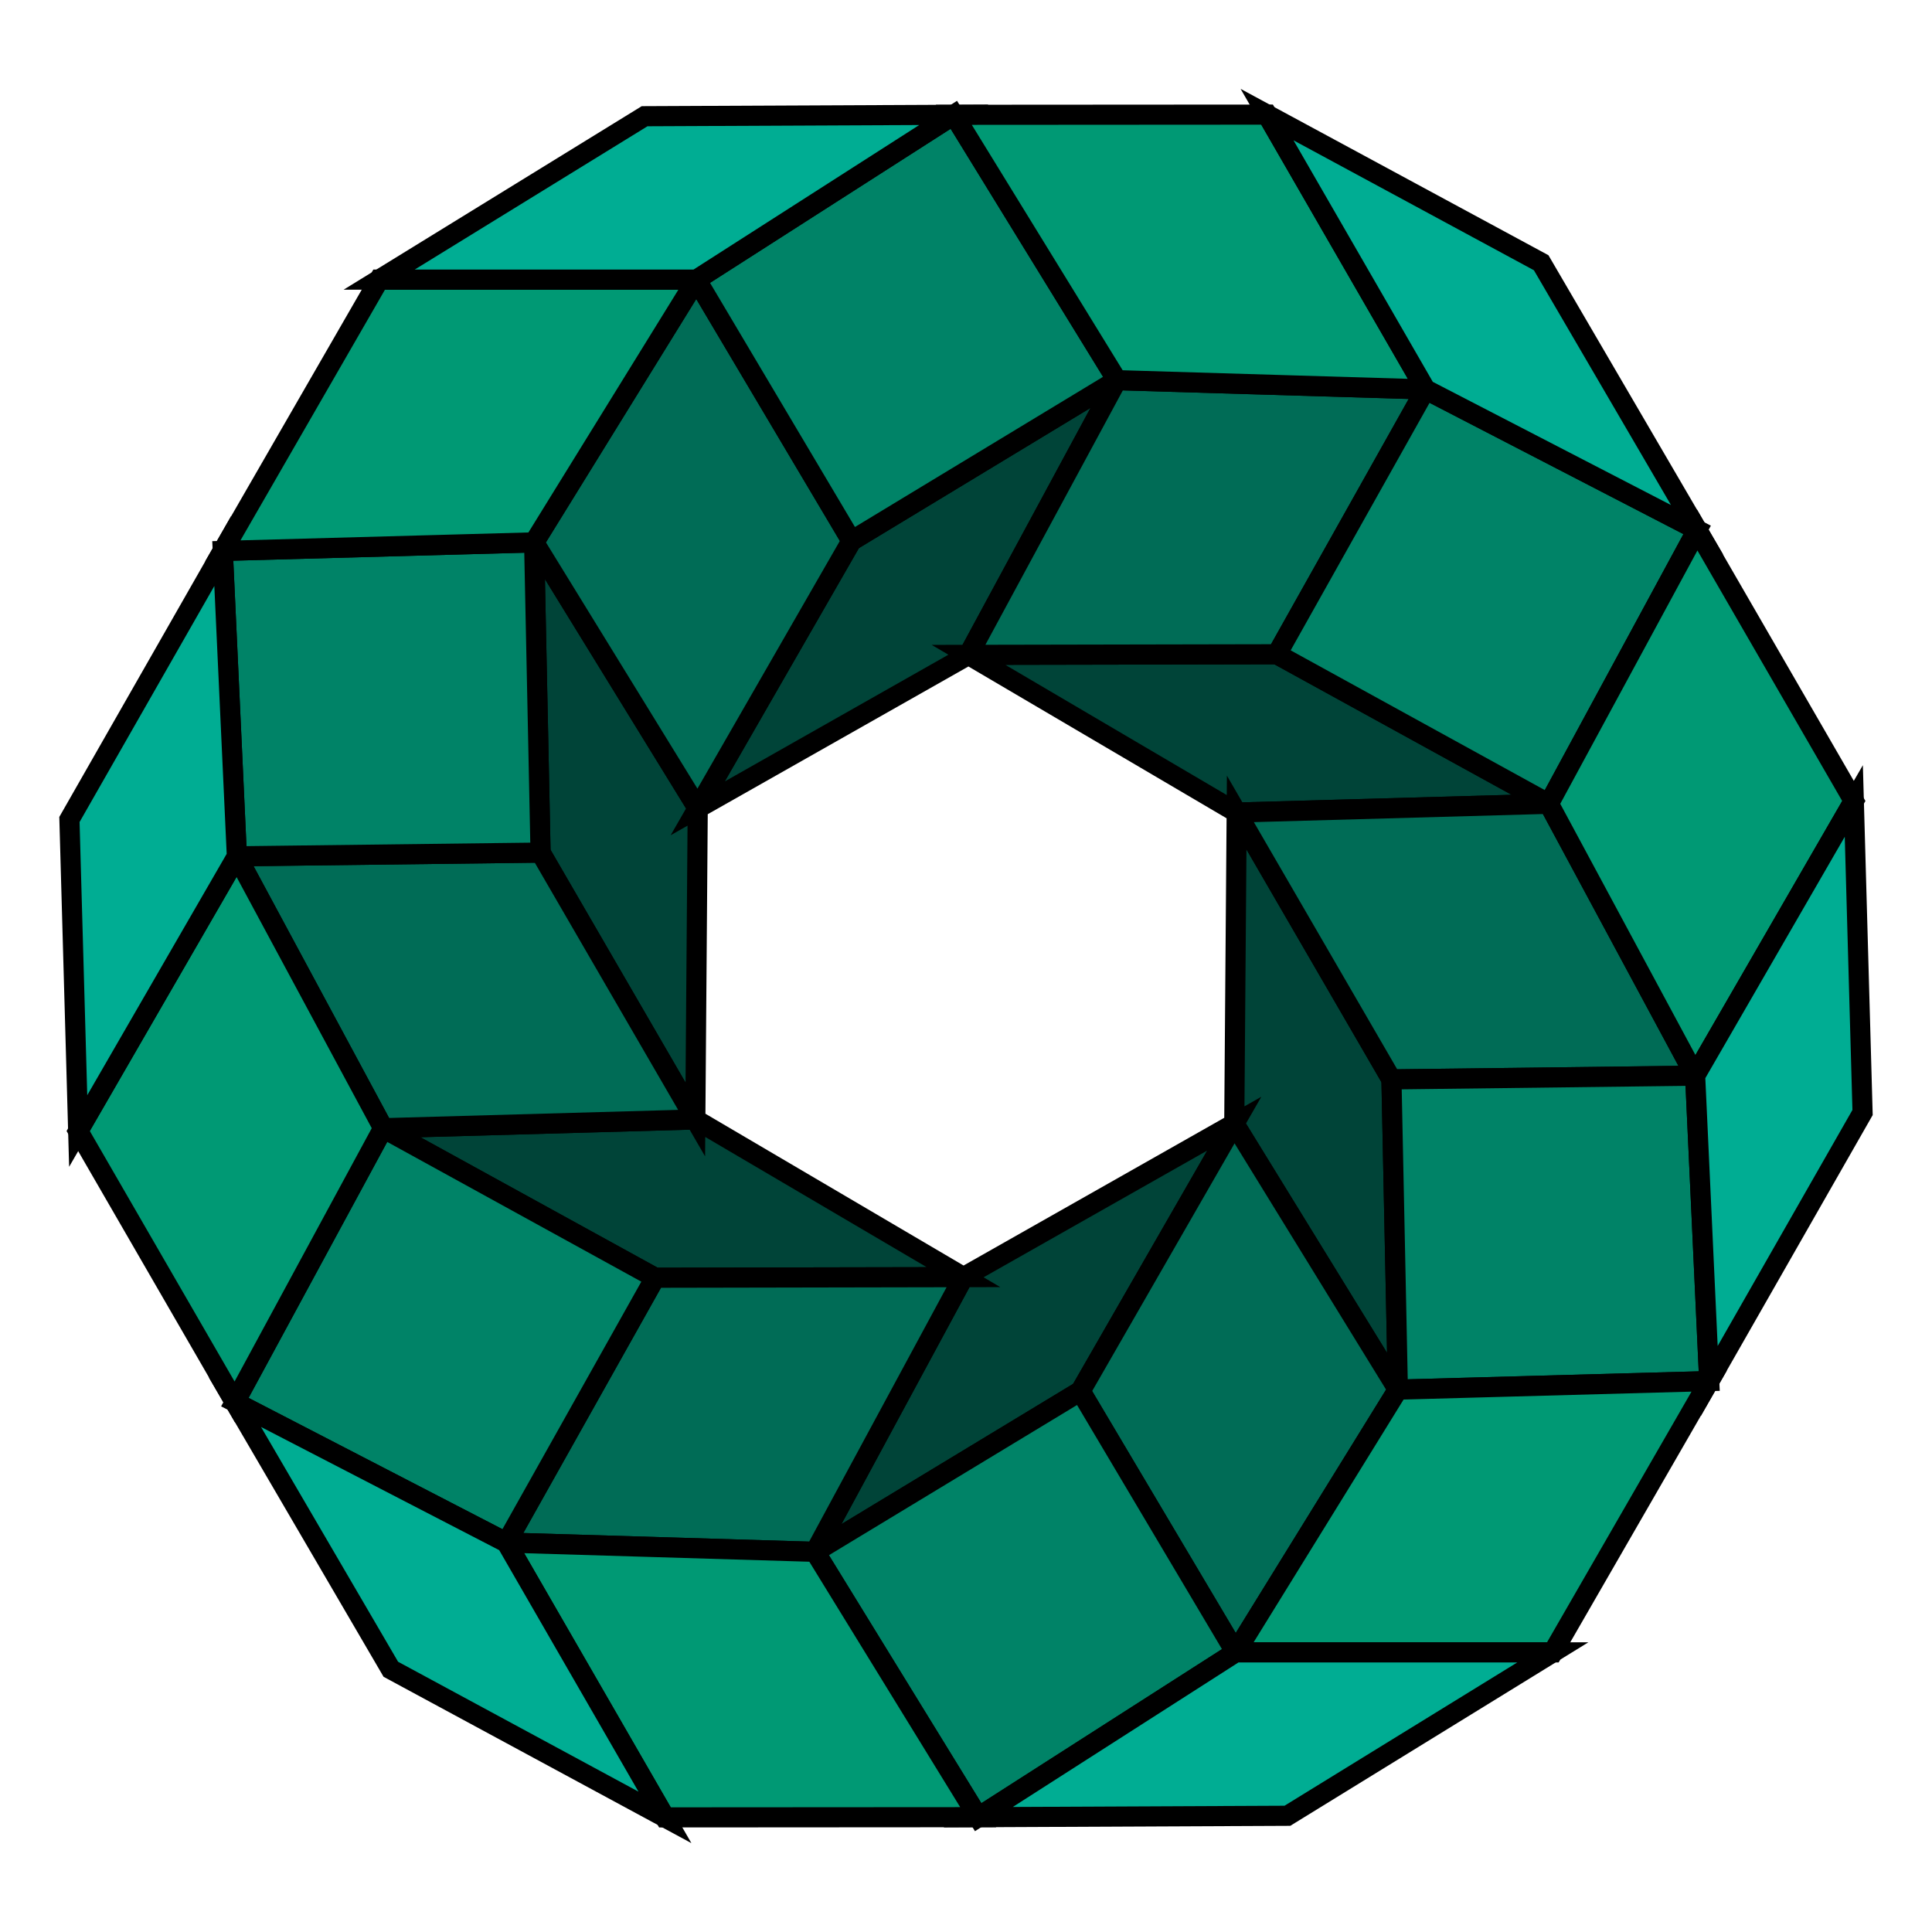
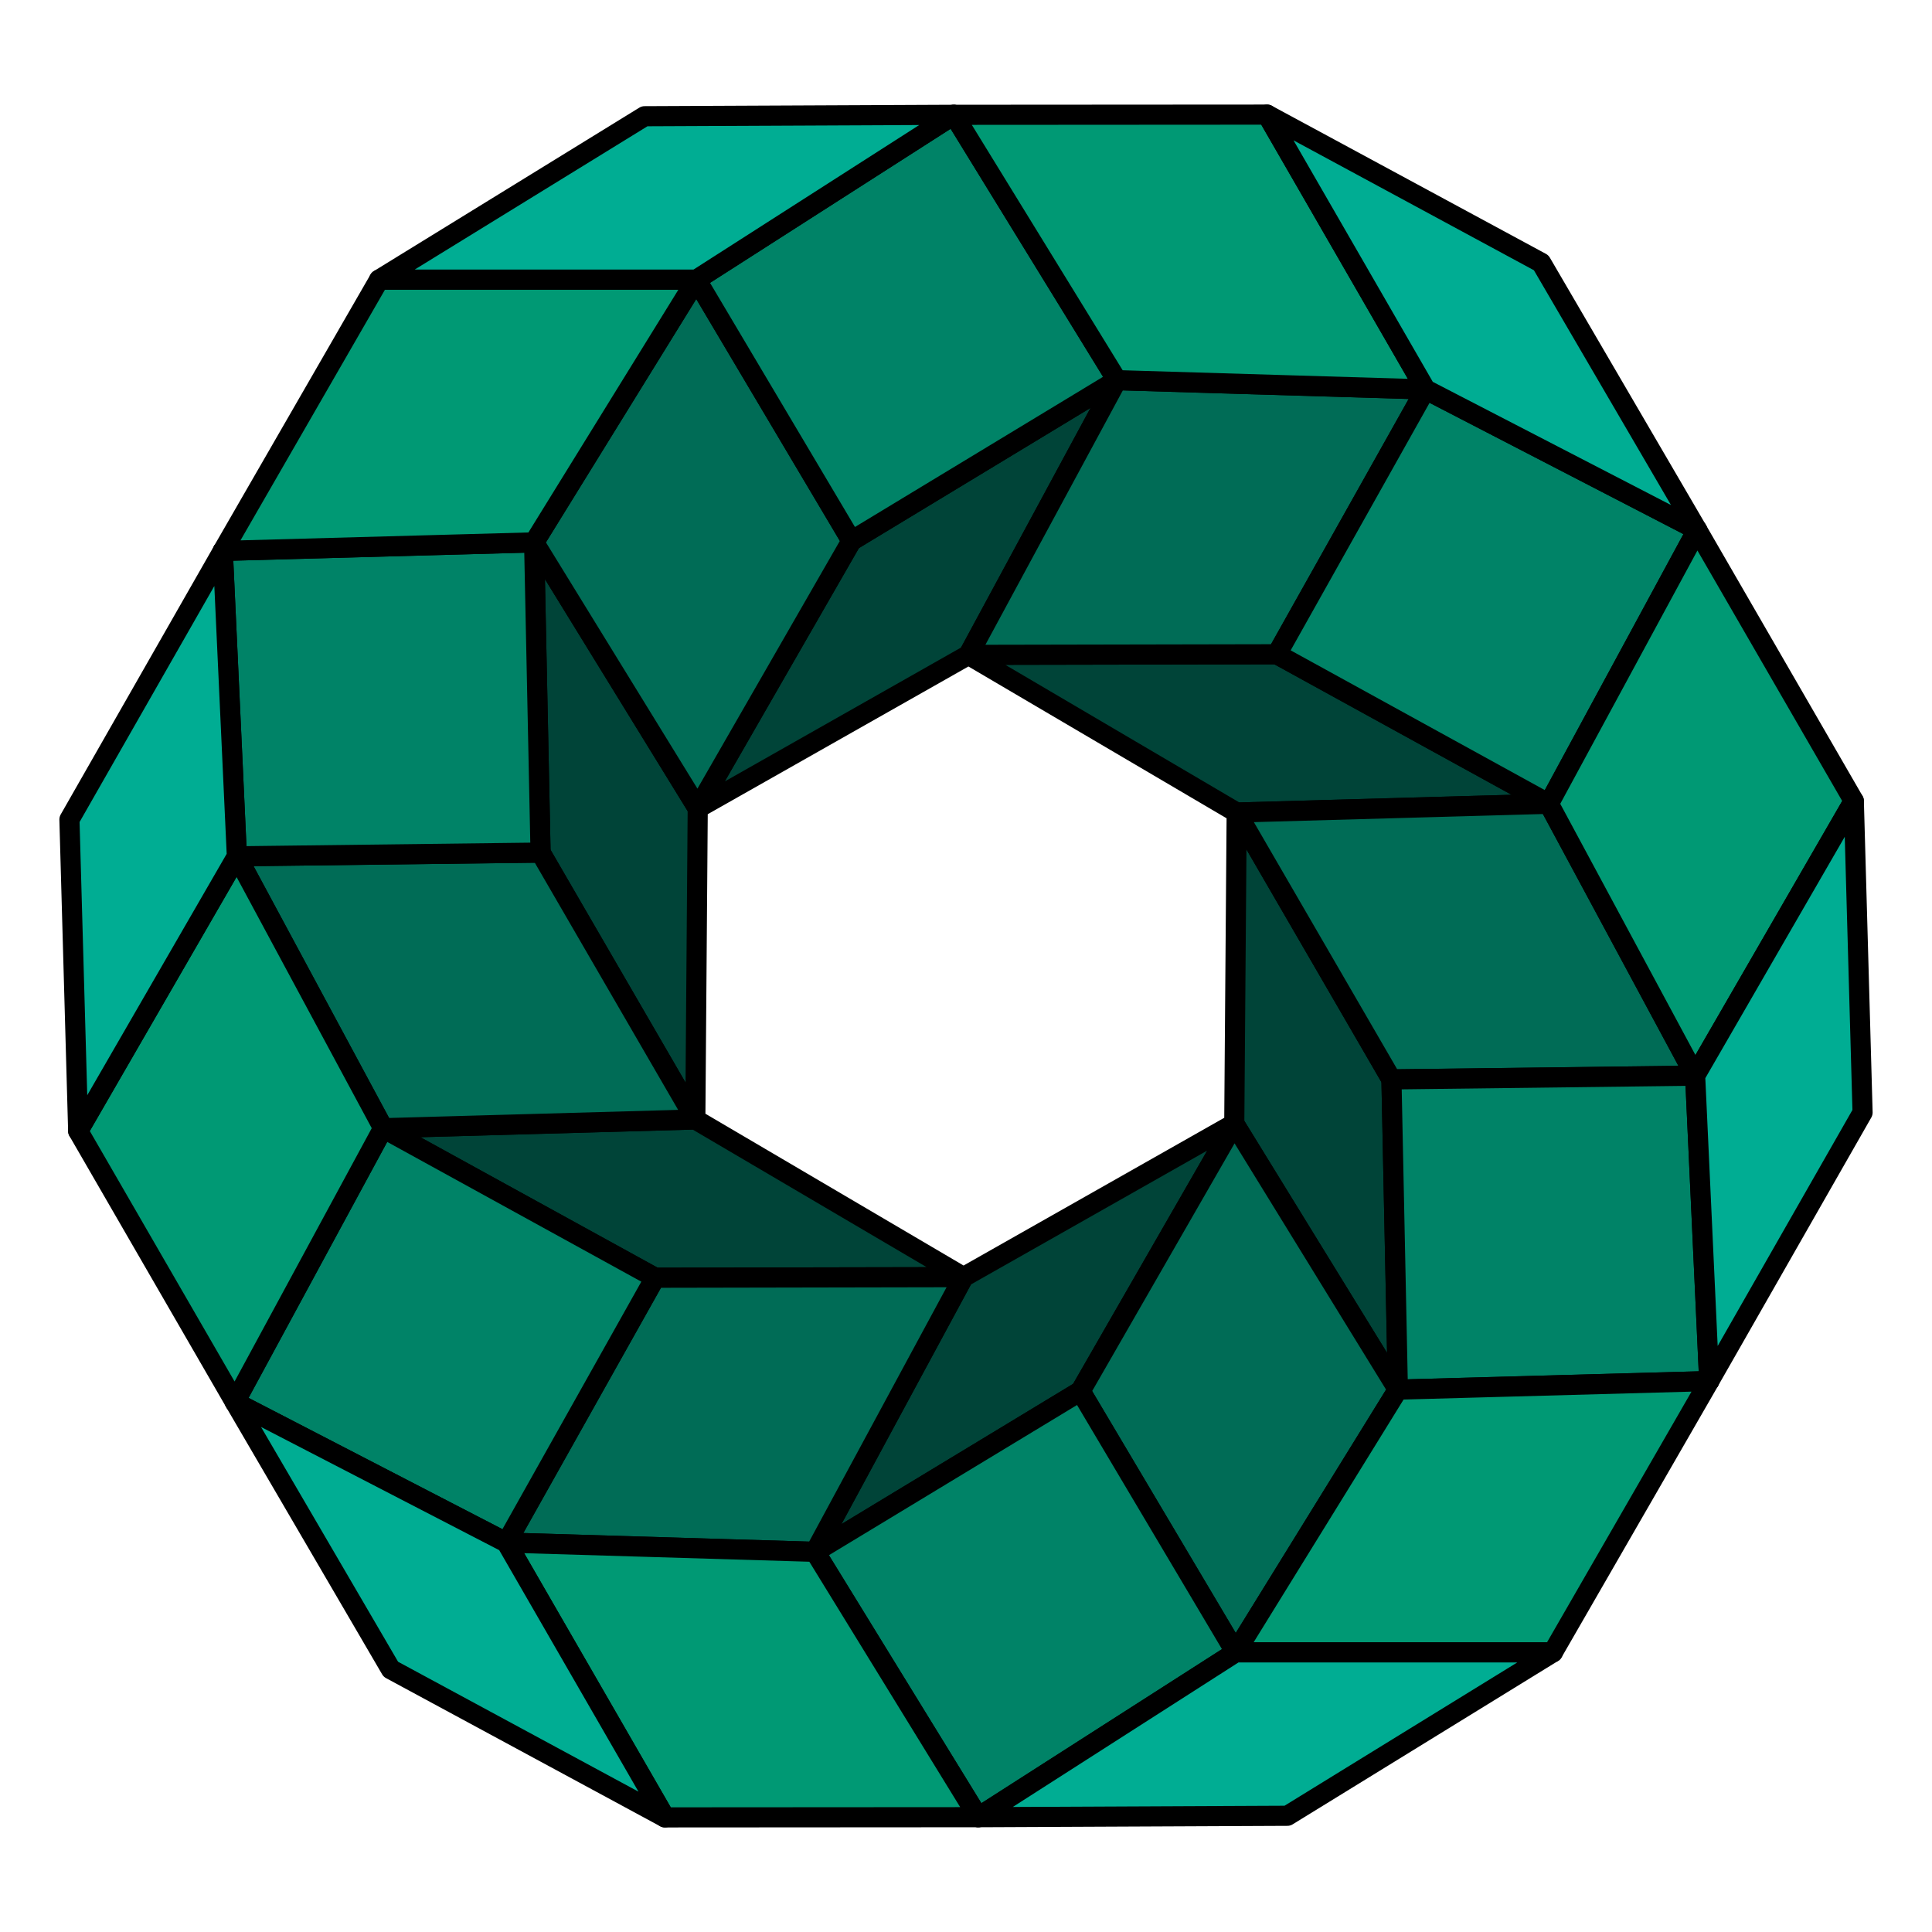
<svg xmlns="http://www.w3.org/2000/svg" viewBox="0 0 192 192">
-   <g stroke="#000" stroke-width="2" stroke-linejoin="miter" stroke-miterlimit="10">
+   <g stroke="#000" stroke-width="2" stroke-linejoin="round">
    <path fill="#004438" d="M122.90 80.75L153.92 79.88L126.90 65.02L96.25 65.08ZM96.25 65.08L111.00 37.78L84.62 53.75L69.34 80.33ZM69.34 80.33L53.08 53.90L53.72 84.73L69.10 111.25ZM69.10 111.25L38.08 112.12L65.10 126.98L95.75 126.92ZM95.75 126.92L81.00 154.22L107.38 138.25L122.66 111.67ZM122.66 111.67L138.92 138.10L138.28 107.27L122.90 80.75Z" />
    <path fill="#006c56" d="M138.28 107.27L168.46 106.90L153.92 79.88L122.90 80.75ZM126.90 65.02L141.67 38.70L111.00 37.78L96.25 65.08ZM84.62 53.75L69.21 27.79L53.08 53.90L69.34 80.33ZM53.72 84.73L23.54 85.10L38.08 112.12L69.10 111.25ZM65.10 126.98L50.33 153.30L81.00 154.22L95.75 126.92ZM107.38 138.25L122.79 164.21L138.92 138.10L122.66 111.67Z" />
    <path fill="#008367" d="M126.90 65.02L153.92 79.88L168.66 52.66L141.67 38.70ZM84.62 53.75L111.00 37.78L94.79 11.41L69.21 27.79ZM53.72 84.73L53.08 53.90L22.14 54.75L23.54 85.10ZM65.10 126.98L38.08 112.12L23.34 139.34L50.33 153.30ZM107.38 138.25L81.00 154.22L97.21 180.59L122.79 164.21ZM138.28 107.27L138.92 138.10L169.86 137.25L168.46 106.90Z" />
    <path fill="#009974" d="M168.46 106.90L184.23 79.60L168.66 52.66L153.92 79.88ZM141.67 38.70L125.92 11.39L94.79 11.41L111.00 37.78ZM69.21 27.79L37.68 27.79L22.14 54.75L53.08 53.90ZM23.54 85.10L7.77 112.40L23.34 139.34L38.08 112.12ZM50.33 153.30L66.08 180.61L97.21 180.59L81.00 154.22ZM122.79 164.21L154.32 164.21L169.86 137.25L138.92 138.10Z" />
    <path fill="#00ad93" d="M141.67 38.70L168.66 52.66L153.16 26.11L125.92 11.39ZM69.21 27.79L94.79 11.41L64.06 11.55L37.68 27.79ZM23.54 85.10L22.14 54.75L6.90 81.44L7.77 112.40ZM50.33 153.30L23.34 139.34L38.84 165.89L66.08 180.61ZM122.79 164.21L97.21 180.59L127.94 180.45L154.32 164.21ZM168.46 106.90L169.86 137.25L185.10 110.56L184.23 79.60Z" />
  </g>
</svg>
